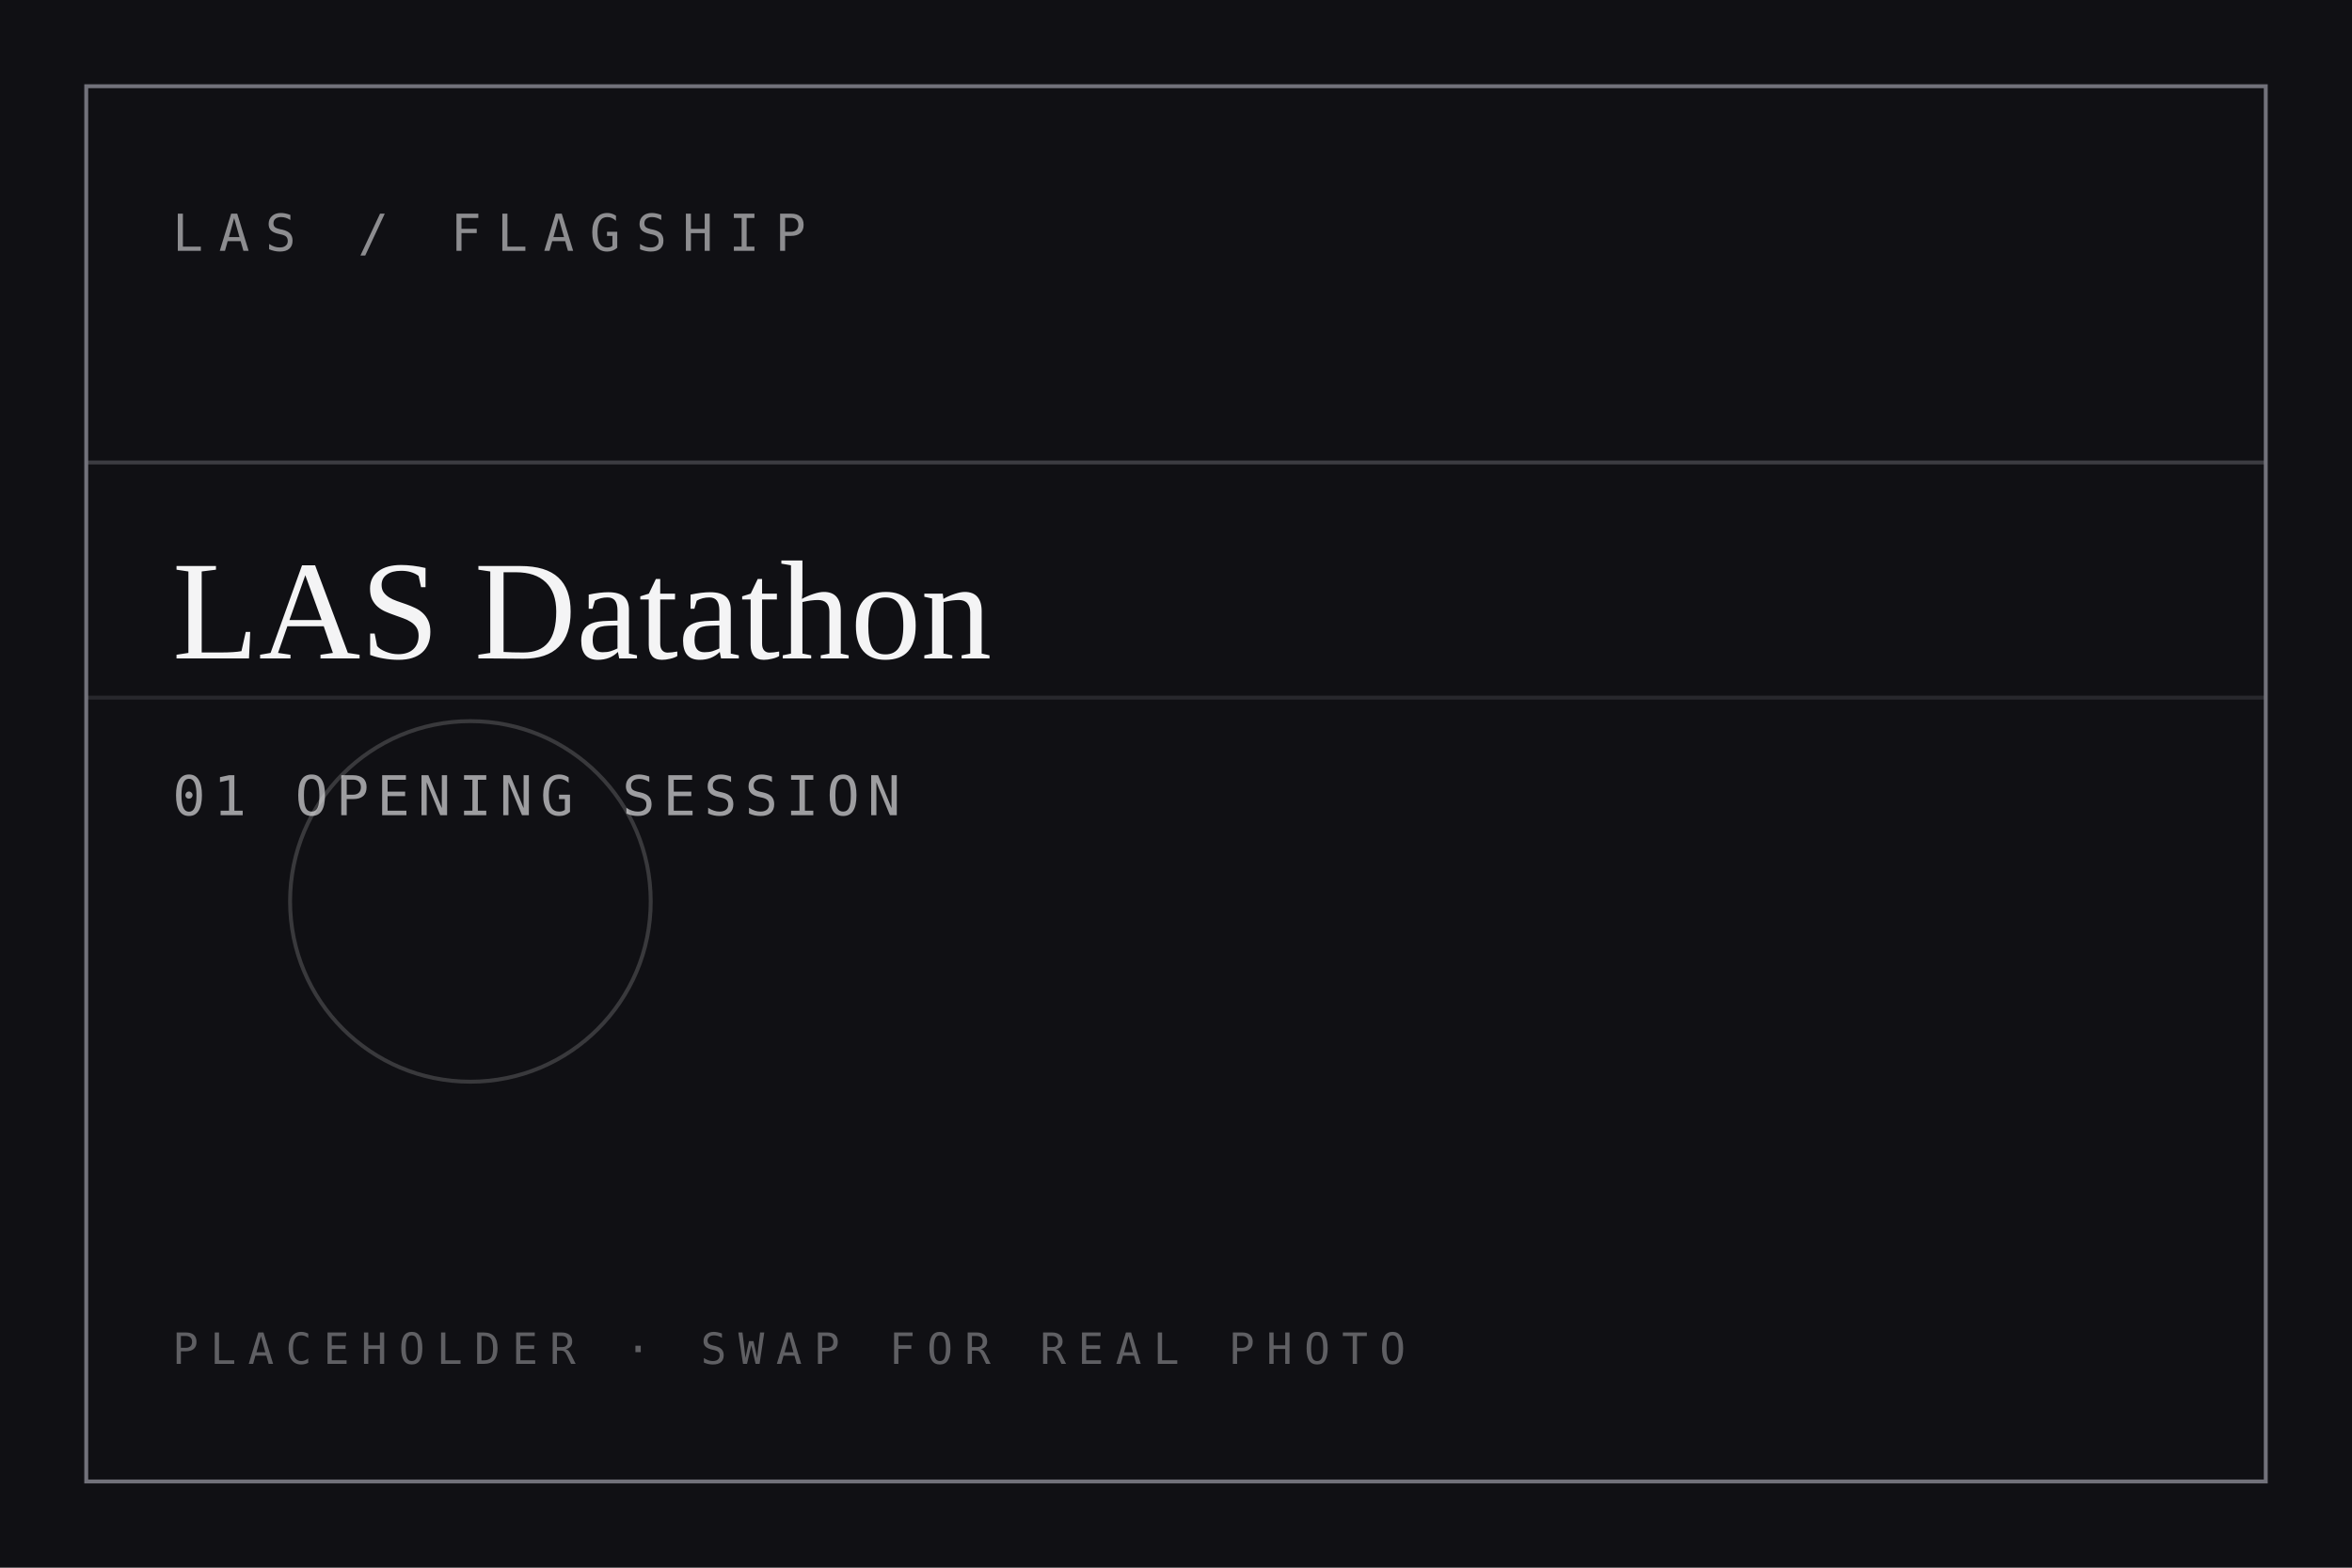
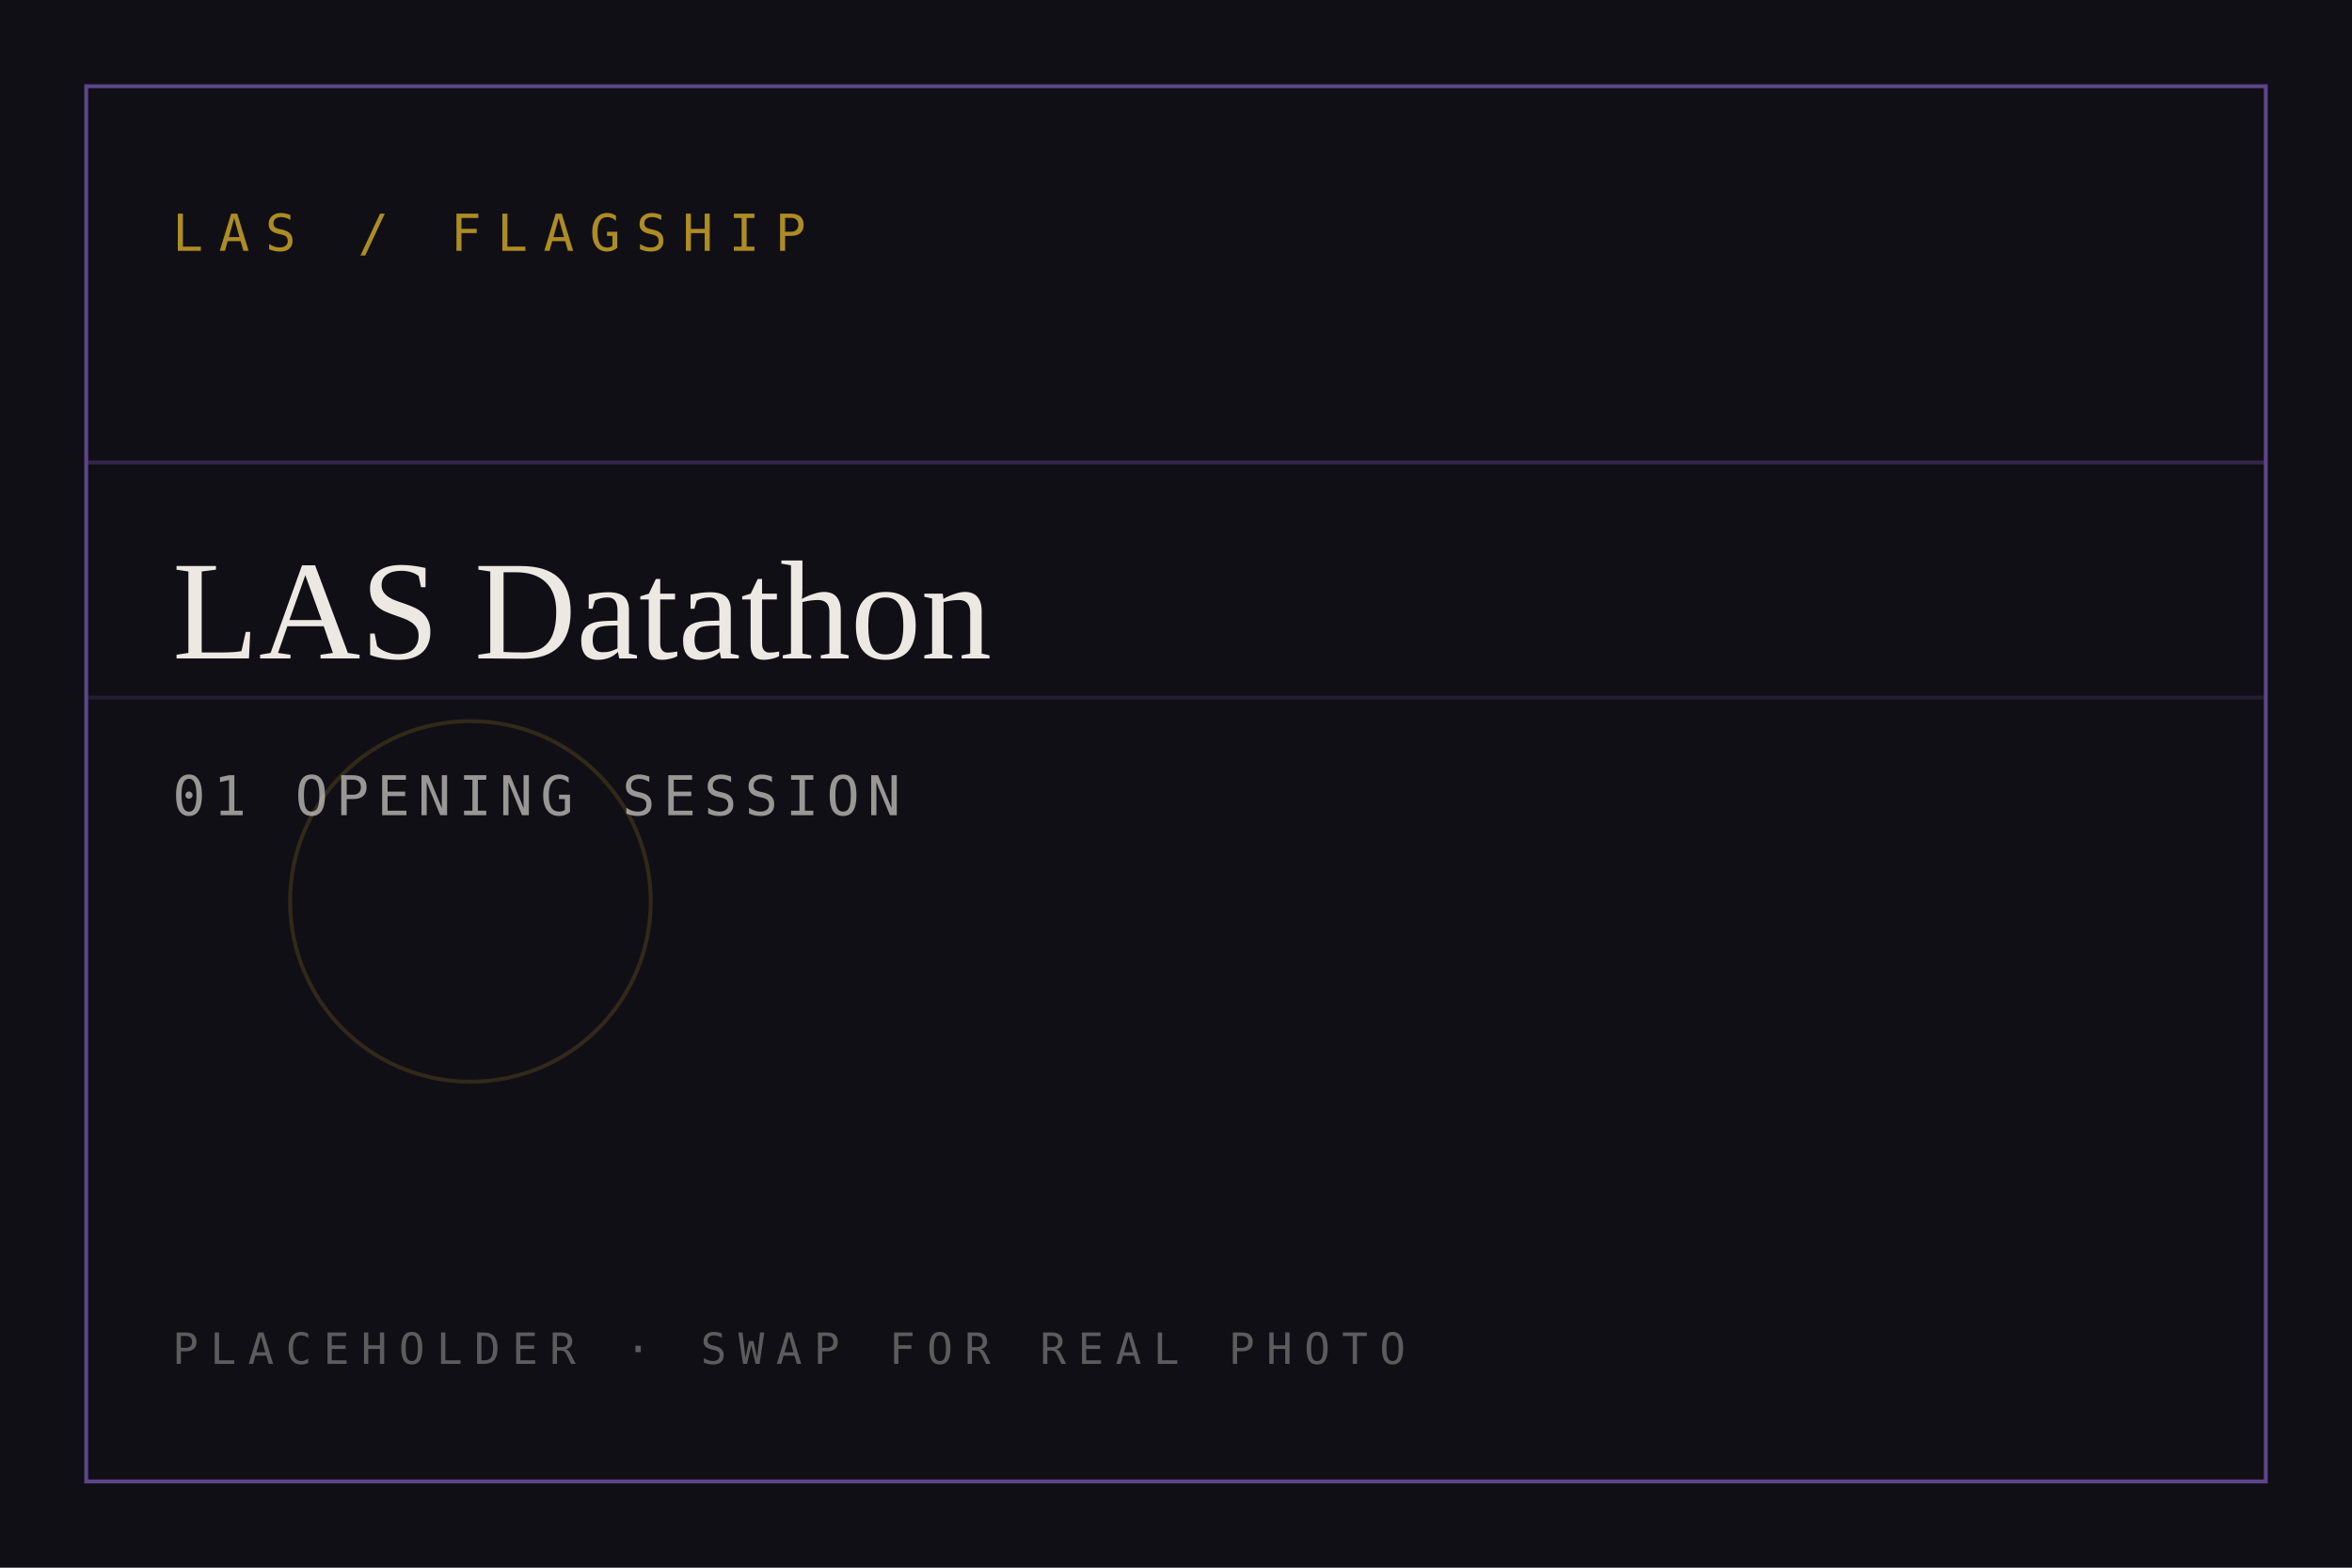
<svg xmlns="http://www.w3.org/2000/svg" width="600" height="400" viewBox="0 0 600 400" role="img" aria-label="LAS Datathon Opening session">
-   <rect width="600" height="400" fill="#101014" />
-   <rect x="22" y="22" width="556" height="356" fill="none" stroke="#71717a" stroke-width="1" />
-   <path d="M22 118 H578" stroke="#71717a" stroke-opacity="0.45" />
-   <path d="M22 178 H578" stroke="#71717a" stroke-opacity="0.25" />
-   <circle cx="120" cy="230" r="46" fill="none" stroke="#f4f4f5" stroke-opacity="0.18" />
-   <text x="44" y="64" fill="#f4f4f5" fill-opacity="0.55" font-family="ui-monospace, SFMono-Regular, Menlo, monospace" font-size="13" letter-spacing="4">LAS / FLAGSHIP</text>
-   <text x="44" y="168" fill="#f4f4f5" font-family="Georgia, 'Times New Roman', serif" font-size="36">LAS Datathon</text>
-   <text x="44" y="208" fill="#f4f4f5" fill-opacity="0.62" font-family="ui-monospace, SFMono-Regular, Menlo, monospace" font-size="14" letter-spacing="2">01  OPENING SESSION</text>
-   <text x="44" y="348" fill="#f4f4f5" fill-opacity="0.35" font-family="ui-monospace, SFMono-Regular, Menlo, monospace" font-size="11" letter-spacing="3">PLACEHOLDER  ·  SWAP FOR REAL PHOTO</text>
+   <rect width="600" height="400" fill="#100f16" />
+   <rect x="22" y="22" width="556" height="356" fill="none" stroke="#5c4588" stroke-width="1" />
+   <path d="M22 118 H578" stroke="#5c4588" stroke-opacity="0.45" />
+   <path d="M22 178 H578" stroke="#5c4588" stroke-opacity="0.25" />
+   <circle cx="120" cy="230" r="46" fill="none" stroke="#c9a227" stroke-opacity="0.18" />
+   <text x="44" y="64" fill="#c9a227" fill-opacity="0.85" font-family="ui-monospace, SFMono-Regular, Menlo, monospace" font-size="13" letter-spacing="4">LAS / FLAGSHIP</text>
+   <text x="44" y="168" fill="#ece9e2" font-family="Georgia, 'Times New Roman', serif" font-size="36">LAS Datathon</text>
+   <text x="44" y="208" fill="#ece9e2" fill-opacity="0.62" font-family="ui-monospace, SFMono-Regular, Menlo, monospace" font-size="14" letter-spacing="2">01  OPENING SESSION</text>
+   <text x="44" y="348" fill="#ece9e2" fill-opacity="0.35" font-family="ui-monospace, SFMono-Regular, Menlo, monospace" font-size="11" letter-spacing="3">PLACEHOLDER  ·  SWAP FOR REAL PHOTO</text>
</svg>
